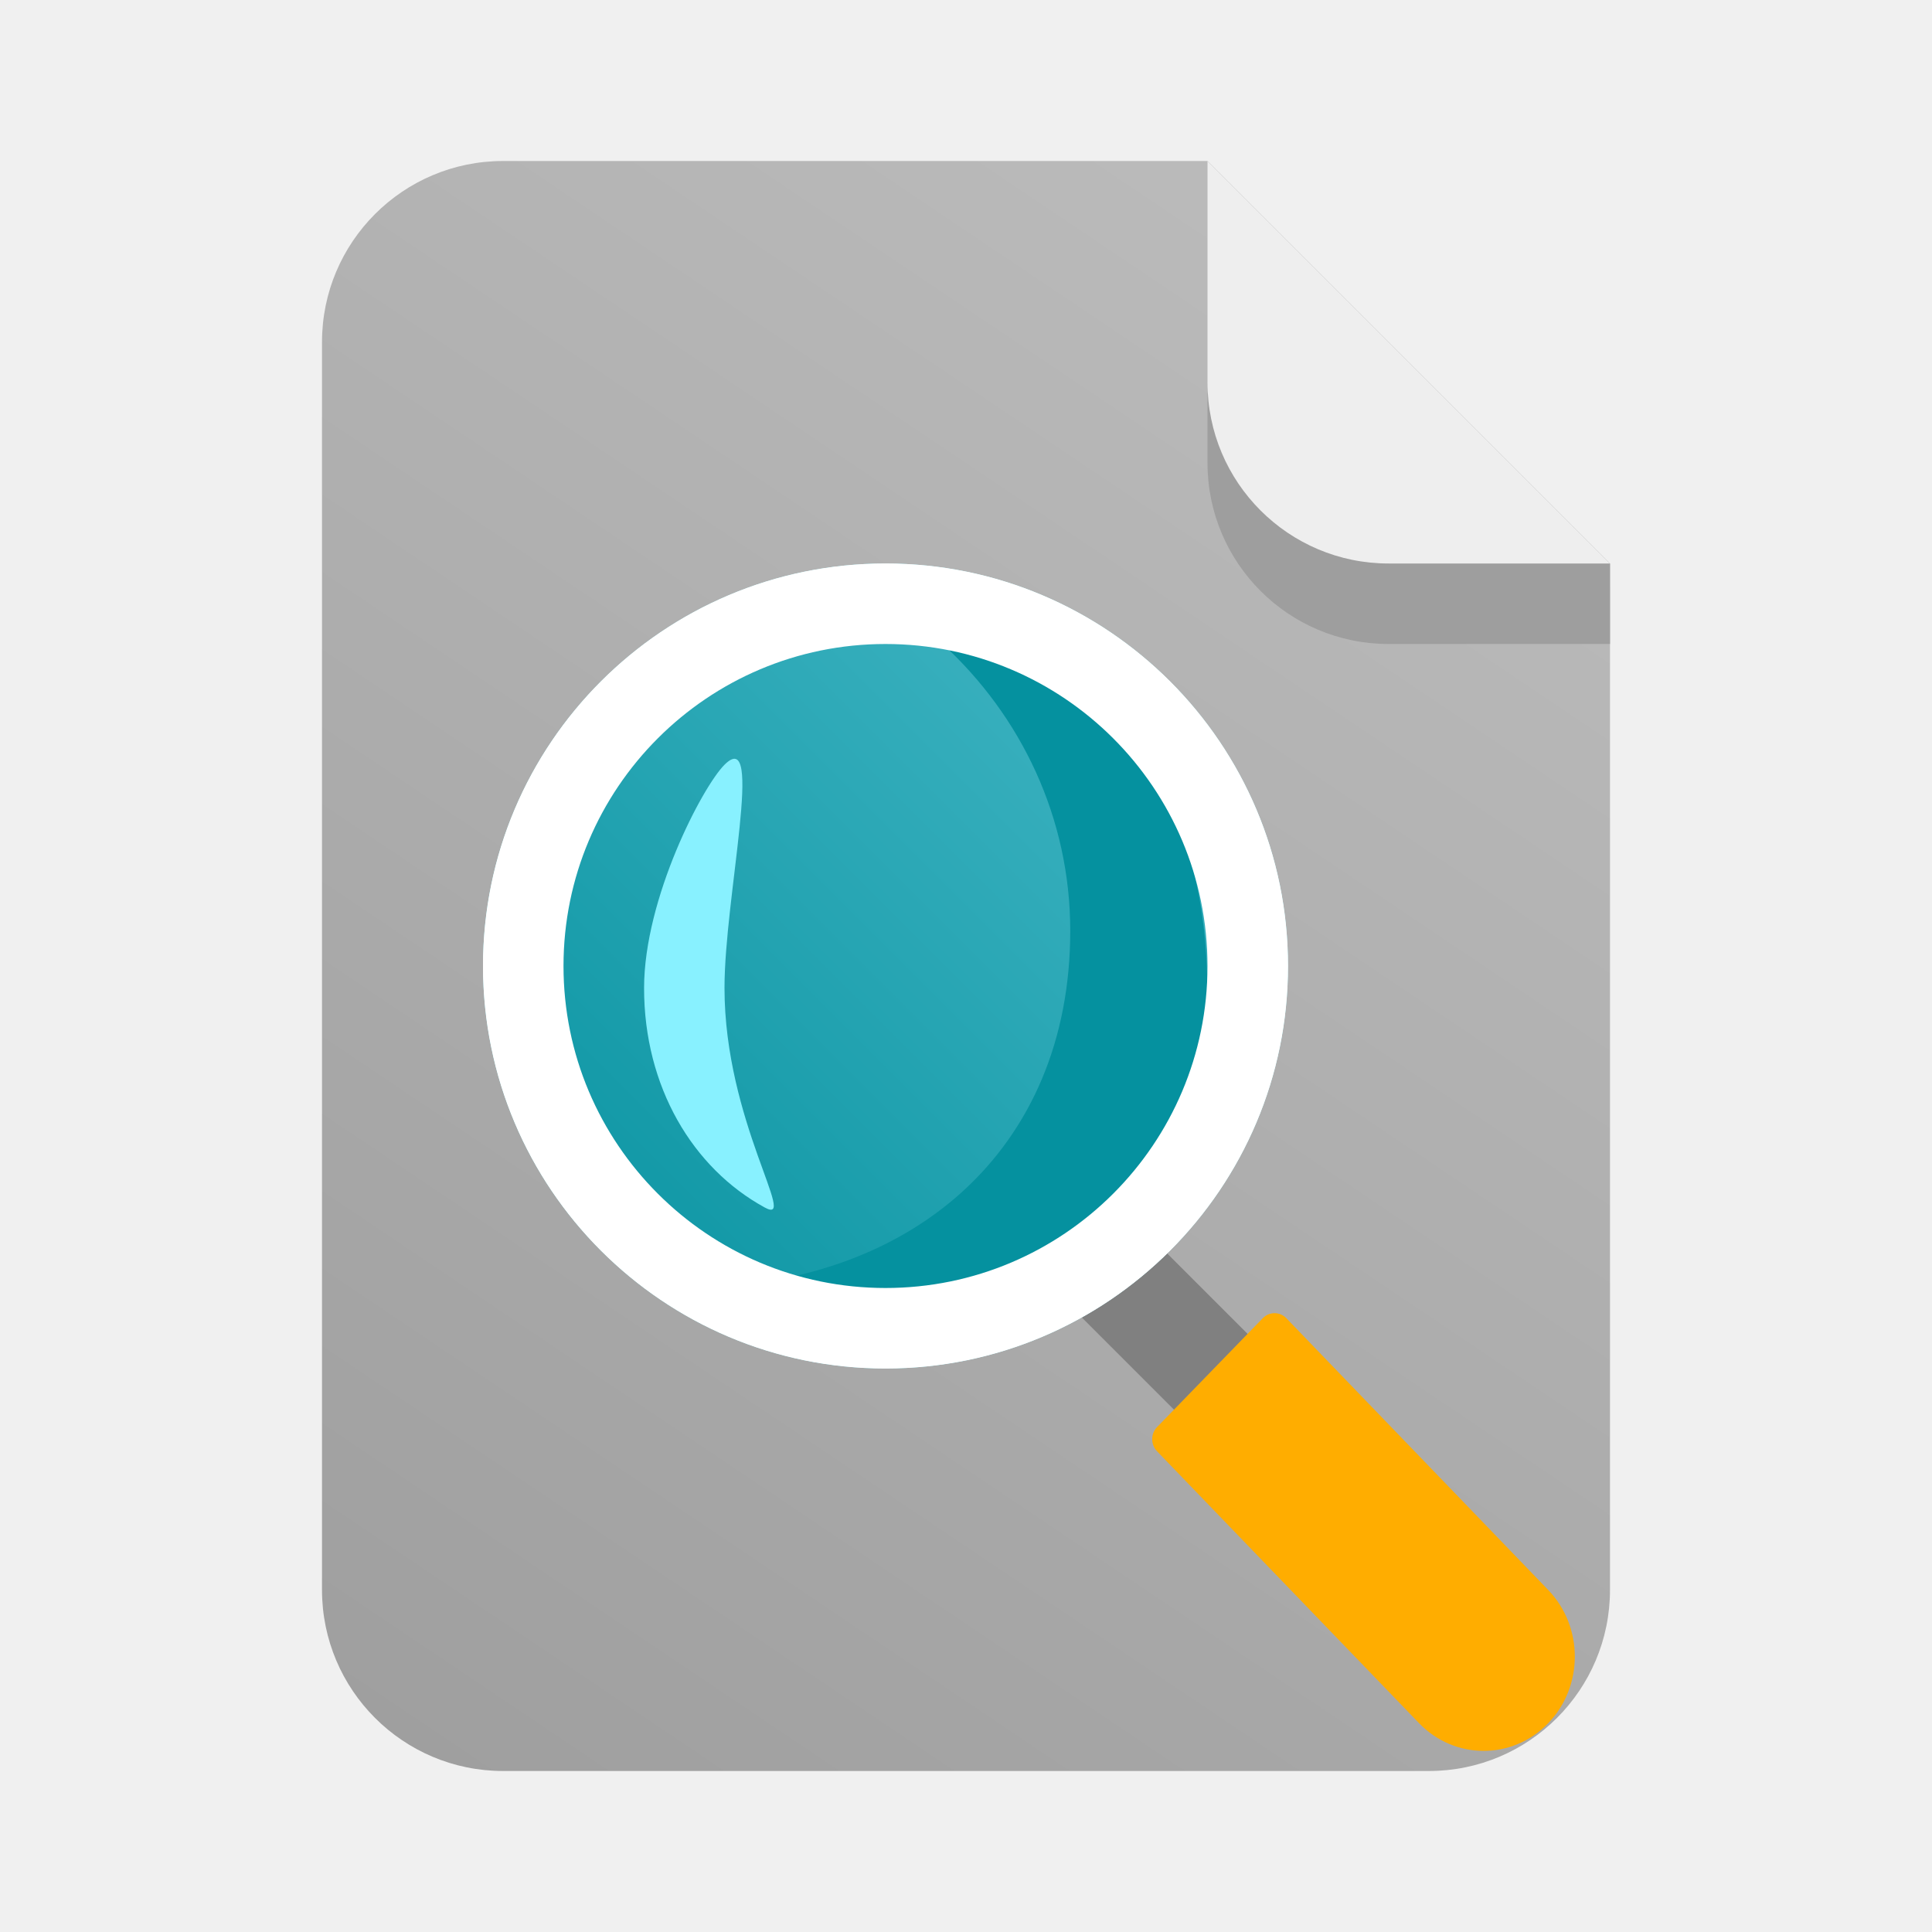
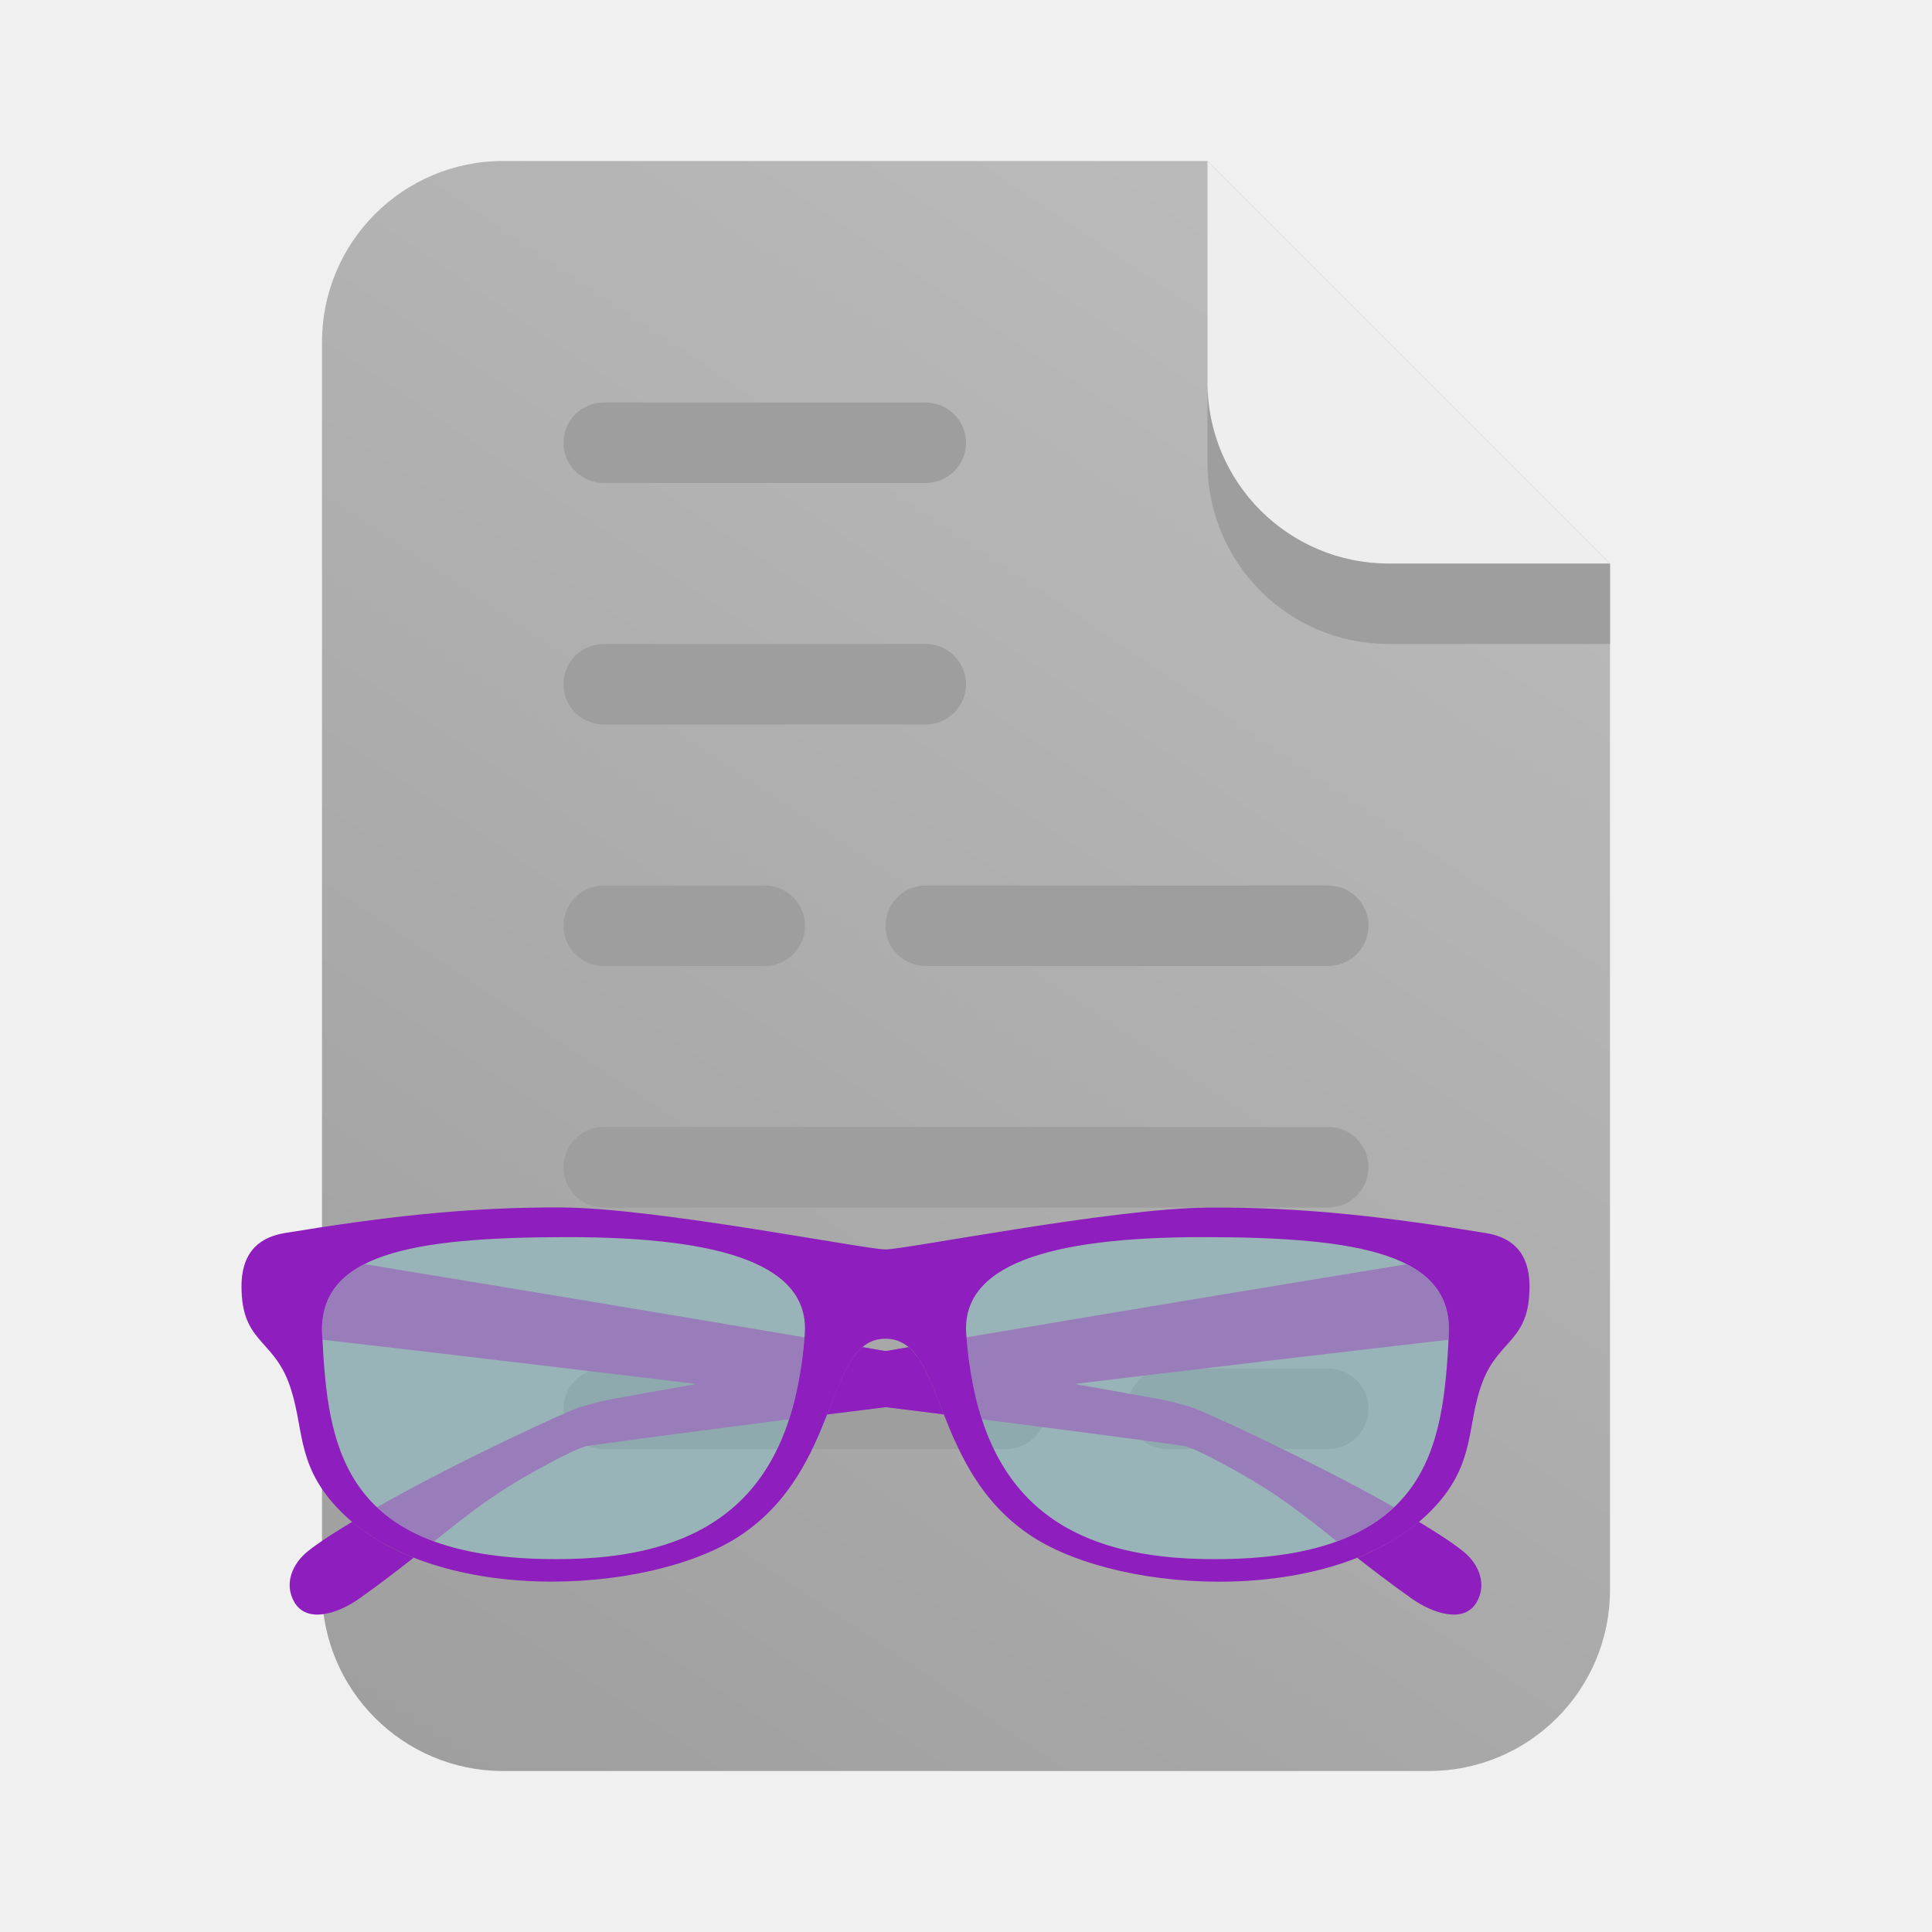
<svg xmlns="http://www.w3.org/2000/svg" width="24" height="24" viewBox="0 0 24 24" fill="none">
-   <path d="M15 2V4.75C15 5.993 16.007 7 17.25 7H20V19.75C20 20.993 18.993 22 17.75 22H6.25C5.007 22 4 20.993 4 19.75V4.25C4 3.007 5.007 2 6.25 2H15Z" fill="url(#paint0_linear_4618_219)" />
+   <path d="M15 2V4.75C15 5.993 16.007 7 17.25 7H20V19.75C20 20.993 18.993 22 17.75 22H6.25C5.007 22 4 20.993 4 19.75V4.25C4 3.007 5.007 2 6.25 2H15Z" fill="url(#paint0_linear_4628_201)" />
  <path d="M15 2L20 7V8H17.25C16.007 8 15 6.993 15 5.75V2Z" fill="#9E9E9E" />
  <path d="M15 2L20 7H17.25C16.007 7 15 5.993 15 4.75V2Z" fill="#EEEEEE" />
-   <path d="M13.928 15L15.652 16.724L14.724 17.652L13 15.928L13.928 15Z" fill="#808080" />
-   <path d="M16 12C16 14.761 13.761 17 11 17C8.239 17 6 14.761 6 12C6 9.239 8.239 7 11 7C13.761 7 16 9.239 16 12Z" fill="url(#paint1_linear_4618_219)" />
-   <path d="M8.5 16C11.325 16 13.295 14.283 13.295 11.563C13.295 10.162 12.687 8.897 11.71 8C13.621 8.608 15 9.5 15 12.384C15 14.933 13.148 16.5 10.5 16.5C9.705 16.5 8.98 16.327 8.32 15.997C8.379 15.999 8.44 16 8.5 16Z" fill="#05919F" />
-   <path fill-rule="evenodd" clip-rule="evenodd" d="M11 17C13.761 17 16 14.761 16 12C16 9.239 13.761 7 11 7C8.239 7 6 9.239 6 12C6 14.761 8.239 17 11 17ZM11 16C13.209 16 15 14.209 15 12C15 9.791 13.209 8 11 8C8.791 8 7 9.791 7 12C7 14.209 8.791 16 11 16Z" fill="white" />
-   <path fill-rule="evenodd" clip-rule="evenodd" d="M11 17C13.761 17 16 14.761 16 12C16 9.239 13.761 7 11 7C8.239 7 6 9.239 6 12C6 14.761 8.239 17 11 17ZM11 16.107C13.268 16.107 15.107 14.268 15.107 12C15.107 9.732 13.268 7.893 11 7.893C8.732 7.893 6.893 9.732 6.893 12C6.893 14.268 8.732 16.107 11 16.107Z" fill="white" />
-   <path d="M9.5 15C9.927 15.234 9 13.932 9 12.272C9 11.146 9.5 9.001 9 9.5C8.725 9.775 8.002 11.158 8.001 12.272C8 13.501 8.606 14.512 9.5 15Z" fill="#88F1FF" />
-   <path d="M15.687 16.375C15.768 16.292 15.898 16.292 15.979 16.375L19.233 19.752C19.674 20.21 19.673 20.952 19.23 21.409C18.786 21.865 18.069 21.864 17.627 21.405L14.373 18.028C14.293 17.945 14.293 17.81 14.374 17.727L15.687 16.375Z" fill="#FFAD00" />
+   <path d="M7 5.5C7 5.224 7.224 5 7.5 5H11.5C11.776 5 12 5.224 12 5.5C12 5.776 11.776 6 11.5 6H7.5C7.224 6 7 5.776 7 5.5Z" fill="#9E9E9E" />
+   <path d="M7 8.5C7 8.224 7.224 8 7.5 8H11.5C11.776 8 12 8.224 12 8.5C12 8.776 11.776 9 11.5 9H7.5C7.224 9 7 8.776 7 8.5Z" fill="#9E9E9E" />
+   <path d="M11 11.5C11 11.224 11.224 11 11.5 11H16.5C16.776 11 17 11.224 17 11.5C17 11.776 16.776 12 16.5 12H11.5C11.224 12 11 11.776 11 11.5Z" fill="#9E9E9E" />
+   <path d="M7 11.5C7 11.224 7.224 11 7.5 11H9.5C9.776 11 10 11.224 10 11.5C10 11.776 9.776 12 9.5 12H7.5C7.224 12 7 11.776 7 11.5Z" fill="#9E9E9E" />
+   <path d="M7 14.5C7 14.224 7.224 14 7.5 14H16.5C16.776 14 17 14.224 17 14.5C17 14.776 16.776 15 16.5 15H7.5C7.224 15 7 14.776 7 14.5Z" fill="#9E9E9E" />
+   <path d="M7.051 15.368C9.01 15.368 10.062 15.725 9.997 16.577C9.859 18.41 8.982 19.331 7.052 19.367C4.216 19.42 4.073 17.956 4.002 16.577C3.95 15.585 5.093 15.368 7.051 15.368Z" fill="#99B4B8" />
+   <path d="M14.949 15.368C12.99 15.368 11.938 15.725 12.003 16.577C12.141 18.41 13.018 19.331 14.948 19.367C17.784 19.42 17.927 17.956 17.998 16.577C18.049 15.585 16.907 15.368 14.949 15.368Z" fill="#99B4B8" />
+   <path d="M7 17.5C7 17.224 7.224 17 7.5 17H12.5C12.776 17 13 17.224 13 17.5C13 17.776 12.776 18 12.5 18H7.5C7.224 18 7 17.776 7 17.5Z" fill="#8FAAAE" />
+   <path d="M14 17.5C14 17.224 14.224 17 14.5 17H16.5C16.776 17 17 17.224 17 17.5C17 17.776 16.776 18 16.5 18H14.5C14.224 18 14 17.776 14 17.5Z" fill="#8FAAAE" />
+   <path d="M11.493 17C11.63 17.259 11.74 17.625 11.921 18H10.1C10.281 17.625 10.392 17.259 10.529 17H11.493Z" fill="#9E9E9E" />
+   <path d="M9.953 16.965C9.918 17.205 9.866 17.427 9.8 17.631C8.922 17.743 8.072 17.855 7.305 17.96C7.203 17.974 6.926 18.12 6.708 18.239C6.137 18.55 5.808 18.815 5.393 19.148C5.094 19.04 4.863 18.895 4.682 18.723C5.696 18.149 7.075 17.514 7.217 17.476C7.38 17.431 7.472 17.403 7.639 17.373C8.346 17.245 9.134 17.107 9.953 16.965Z" fill="#997CBA" />
+   <path d="M11.286 16.735C11.441 16.866 11.541 17.109 11.655 17.399C11.195 17.456 10.732 17.513 10.274 17.571C10.389 17.281 10.484 17.023 10.609 16.851C10.834 16.812 11.06 16.774 11.286 16.735Z" fill="#997CBA" />
+   <path d="M17.471 15.705C17.834 15.89 18.019 16.166 17.998 16.577C17.997 16.599 17.994 16.621 17.993 16.643C17.063 16.75 14.671 17.028 12.119 17.342C12.066 17.118 12.027 16.875 12.006 16.613C14.188 16.244 16.303 15.896 17.471 15.705Z" fill="#997CBA" />
+   <path d="M12.047 16.965C12.866 17.107 13.655 17.245 14.362 17.373C14.529 17.403 14.62 17.431 14.784 17.476C14.925 17.514 16.303 18.149 17.317 18.723C17.136 18.894 16.905 19.04 16.607 19.148C16.192 18.815 15.863 18.55 15.293 18.239C15.075 18.12 14.799 17.974 14.697 17.96C13.929 17.854 13.078 17.743 12.2 17.631C12.134 17.427 12.082 17.205 12.047 16.965Z" fill="#997CBA" />
+   <path d="M10.712 16.734C10.938 16.773 11.165 16.812 11.39 16.851C11.515 17.023 11.611 17.28 11.726 17.57C11.267 17.512 10.804 17.455 10.344 17.398C10.457 17.109 10.558 16.866 10.712 16.734Z" fill="#997CBA" />
+   <path d="M4.529 15.704C5.697 15.895 7.811 16.244 9.993 16.613C9.972 16.875 9.933 17.117 9.88 17.342C7.326 17.028 4.934 16.749 4.006 16.642C4.005 16.62 4.003 16.599 4.002 16.577C3.981 16.166 4.166 15.889 4.529 15.704Z" fill="#997CBA" />
+   <path d="M4.375 18.904C4.595 19.089 4.854 19.237 5.139 19.35C4.948 19.5 4.733 19.666 4.468 19.855C4.208 20.04 3.812 20.178 3.654 19.898C3.528 19.676 3.628 19.426 3.827 19.268C3.964 19.159 4.155 19.037 4.375 18.904Z" fill="#8E1EBD" />
+   <path d="M11.286 16.735C11.441 16.866 11.542 17.109 11.655 17.399C11.195 17.456 10.732 17.513 10.274 17.571C10.388 17.281 10.483 17.024 10.609 16.852C10.834 16.813 11.06 16.774 11.286 16.735Z" fill="#8E1EBD" />
+   <path d="M17.625 18.904C17.845 19.037 18.035 19.159 18.172 19.268C18.371 19.425 18.472 19.676 18.347 19.898C18.189 20.178 17.793 20.04 17.532 19.855C17.267 19.666 17.051 19.501 16.86 19.351C17.145 19.238 17.404 19.089 17.625 18.904Z" fill="#8E1EBD" />
+   <path d="M10.712 16.734C10.939 16.773 11.166 16.813 11.392 16.852C11.517 17.024 11.61 17.281 11.725 17.57C11.267 17.512 10.804 17.456 10.344 17.399C10.457 17.109 10.558 16.866 10.712 16.734Z" fill="#8E1EBD" />
+   <path fill-rule="evenodd" clip-rule="evenodd" d="M3.54 15.317C4.715 15.124 5.806 14.99 7 15C8.174 15.01 10.75 15.521 11 15.521C11.25 15.521 13.826 15.01 15 15.001C16.194 14.991 17.285 15.125 18.46 15.318C18.745 15.365 19 15.523 19 15.983C19 16.668 18.621 16.63 18.416 17.169C18.212 17.708 18.34 18.163 17.819 18.723C16.668 19.961 13.954 19.825 12.821 19.087C11.541 18.251 11.757 16.631 11 16.63C10.243 16.631 10.46 18.25 9.179 19.086C8.046 19.824 5.332 19.96 4.181 18.722C3.66 18.162 3.788 17.707 3.583 17.168C3.378 16.63 3 16.667 3 15.982C3 15.522 3.255 15.364 3.54 15.317ZM7.052 15.368C5.093 15.368 3.951 15.585 4.002 16.577C4.073 17.957 4.217 19.42 7.052 19.367C8.982 19.331 9.858 18.41 9.997 16.577C10.062 15.725 9.01 15.368 7.052 15.368ZM14.948 15.368C12.99 15.368 11.938 15.725 12.003 16.577C12.142 18.41 13.018 19.331 14.948 19.367C17.783 19.42 17.927 17.957 17.998 16.577C18.049 15.585 16.907 15.368 14.948 15.368Z" fill="#8E1EBD" />
  <defs>
-     <linearGradient id="paint0_linear_4618_219" x1="20" y1="2" x2="5.76" y2="23.183" gradientUnits="userSpaceOnUse">
+     <linearGradient id="paint0_linear_4628_201" x1="20" y1="2" x2="5.76" y2="23.183" gradientUnits="userSpaceOnUse">
      <stop stop-color="#BEBEBE" />
      <stop offset="1" stop-color="#9E9E9E" />
    </linearGradient>
-     <linearGradient id="paint1_linear_4618_219" x1="16" y1="7" x2="6" y2="17" gradientUnits="userSpaceOnUse">
-       <stop stop-color="#48B9C7" />
-       <stop offset="1" stop-color="#05919F" />
-     </linearGradient>
  </defs>
</svg>
